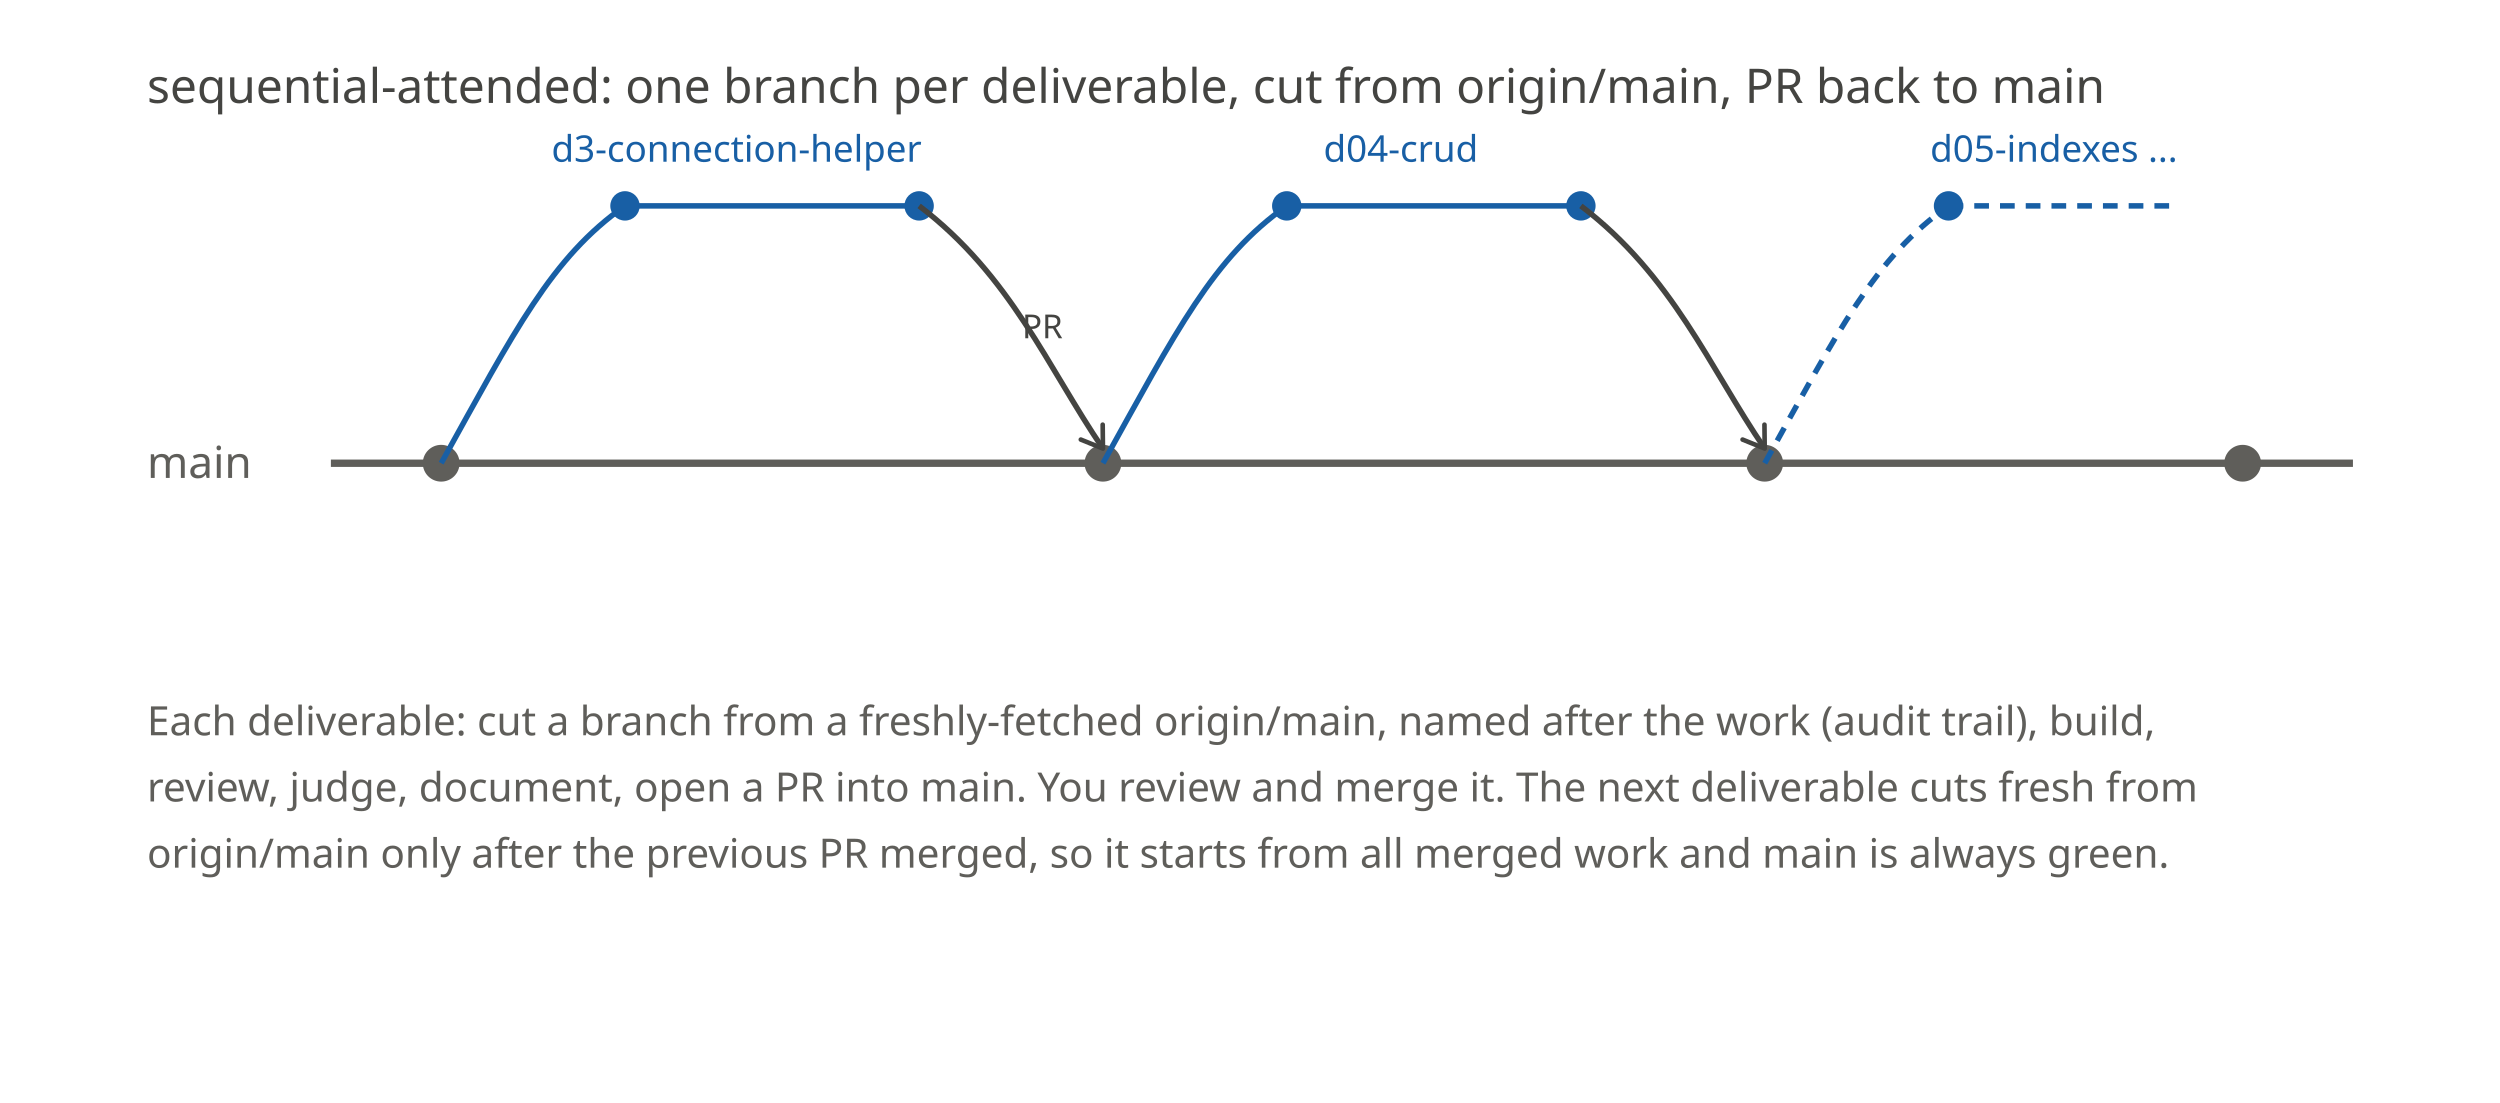
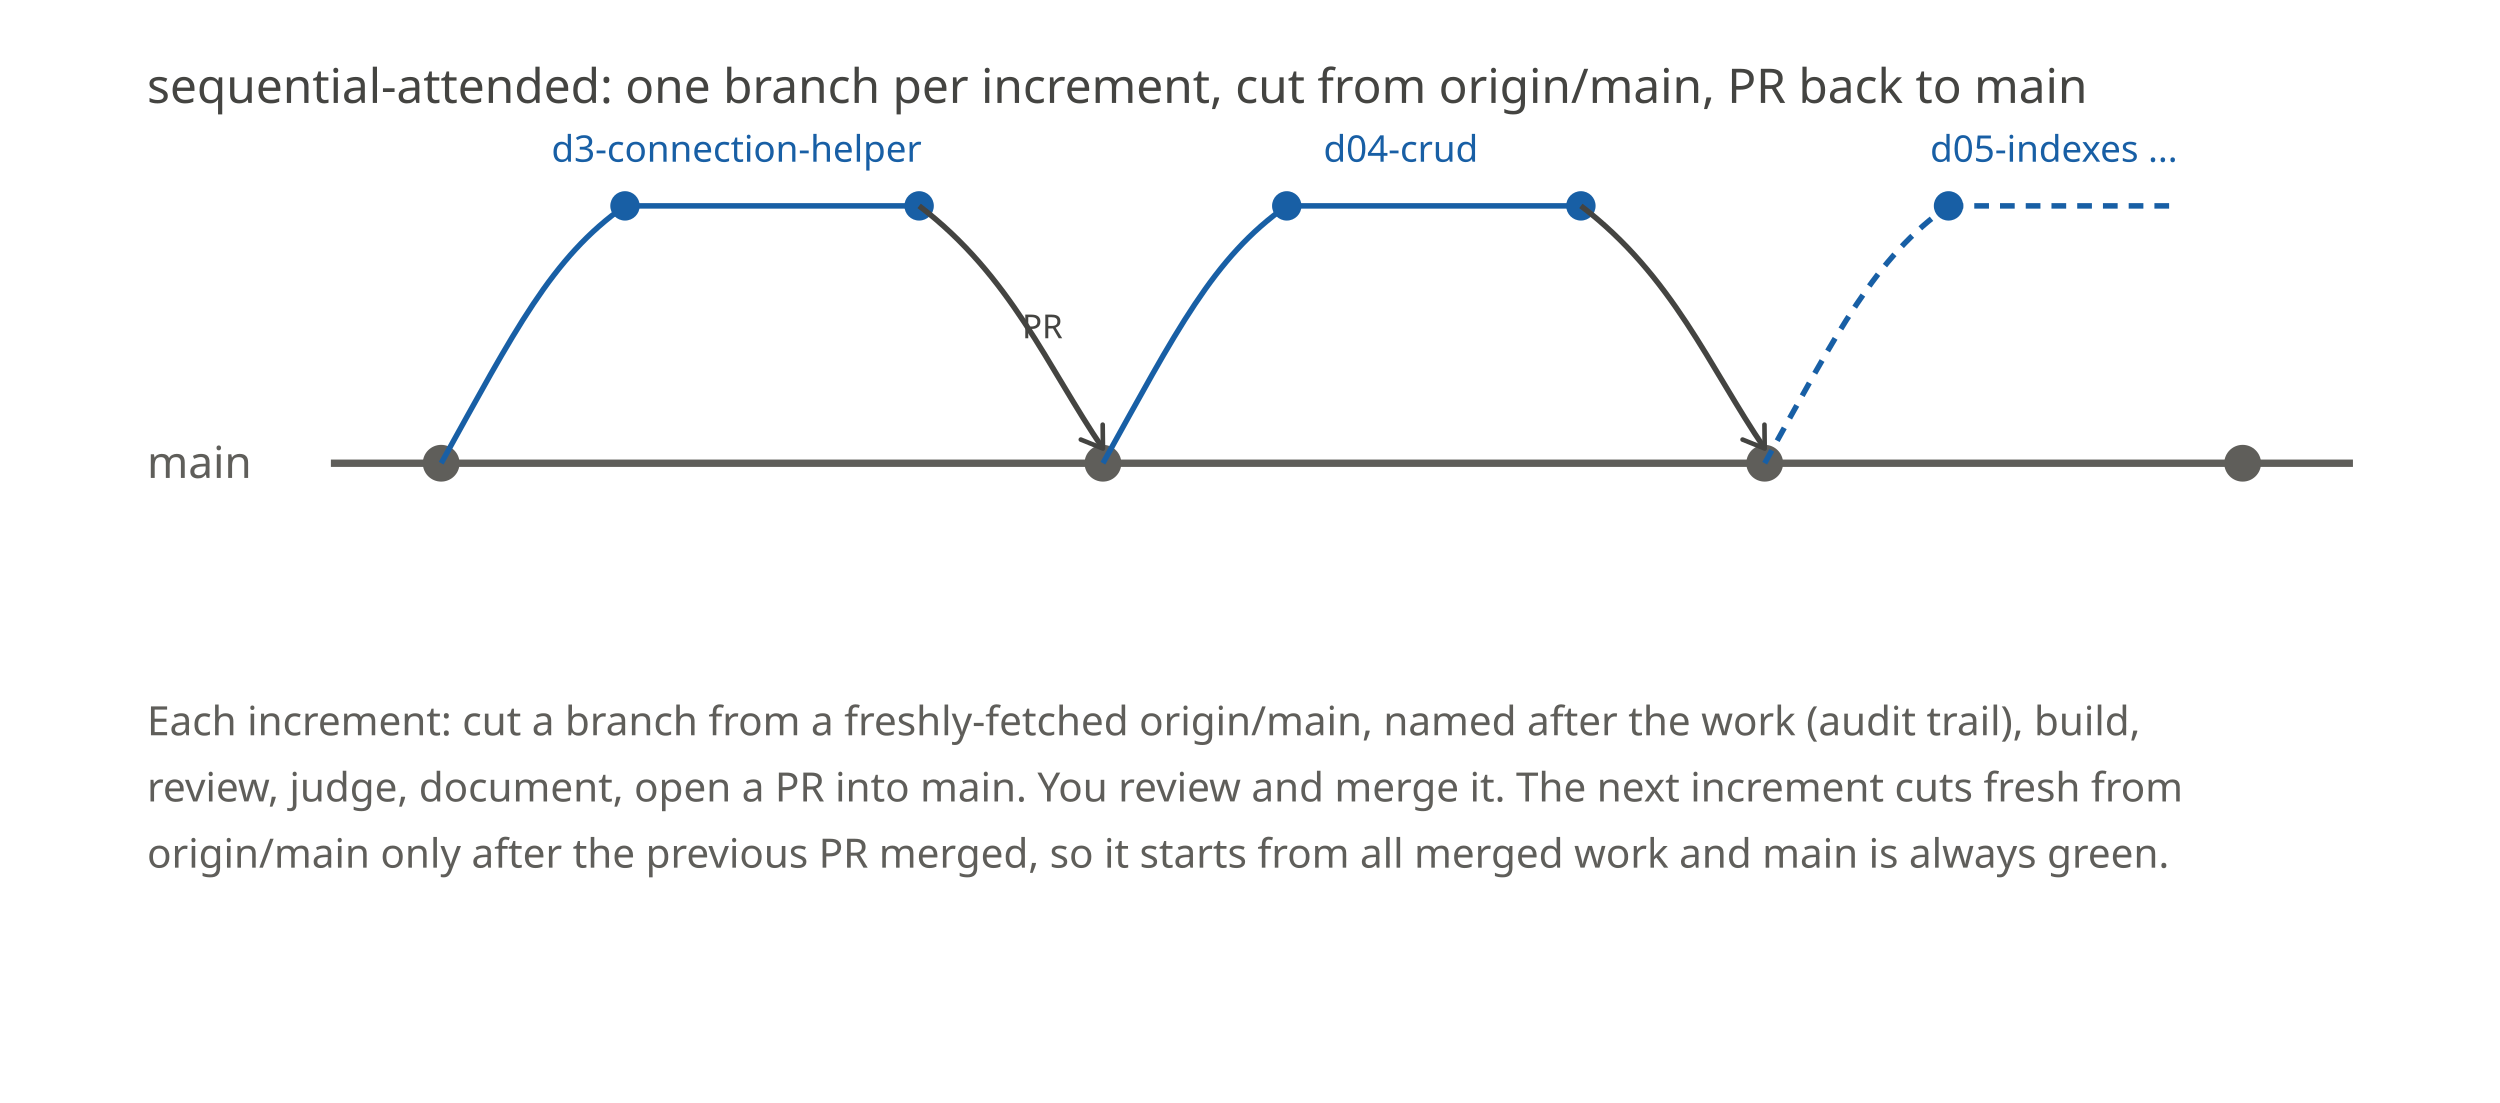
<svg xmlns="http://www.w3.org/2000/svg" width="680" viewBox="0 0 680 300" role="img" font-family="sans-serif">
  <defs>
    <marker id="arrow" viewBox="0 0 10 10" refX="8" refY="5" markerWidth="6" markerHeight="6" orient="auto-start-reverse">
      <path d="M2 1L8 5L2 9" fill="none" stroke="context-stroke" stroke-width="1.4" stroke-linecap="round" stroke-linejoin="round" />
    </marker>
  </defs>
-   <text x="40" y="28" fill="#444441" font-size="13" font-weight="500">sequential-attended: one branch per deliverable, cut from origin/main, PR back to main</text>
+   <text x="40" y="28" fill="#444441" font-size="13" font-weight="500">sequential-attended: one branch per increment, cut from origin/main, PR back to main</text>
  <text x="40" y="130" fill="#5F5E5A" font-size="12" font-weight="500">main</text>
  <line x1="90" y1="126" x2="640" y2="126" stroke="#5F5E5A" stroke-width="2" />
  <circle cx="120" cy="126" r="5" fill="#5F5E5A" />
  <circle cx="300" cy="126" r="5" fill="#5F5E5A" />
  <circle cx="480" cy="126" r="5" fill="#5F5E5A" />
  <circle cx="610" cy="126" r="5" fill="#5F5E5A" />
  <path d="M120 126 C140 90, 150 70, 170 56" fill="none" stroke="#185FA5" stroke-width="1.5" />
  <line x1="170" y1="56" x2="250" y2="56" stroke="#185FA5" stroke-width="1.5" />
  <circle cx="170" cy="56" r="4" fill="#185FA5" />
  <circle cx="250" cy="56" r="4" fill="#185FA5" />
  <path d="M250 56 C275 75, 285 100, 300 122" fill="none" stroke="#444441" stroke-width="1.5" marker-end="url(#arrow)" />
  <text x="150" y="44" fill="#185FA5" font-size="10">d3-connection-helper</text>
  <text x="278" y="92" fill="#444441" font-size="9">PR</text>
  <path d="M300 126 C320 90, 330 70, 350 56" fill="none" stroke="#185FA5" stroke-width="1.5" />
  <line x1="350" y1="56" x2="430" y2="56" stroke="#185FA5" stroke-width="1.5" />
  <circle cx="350" cy="56" r="4" fill="#185FA5" />
  <circle cx="430" cy="56" r="4" fill="#185FA5" />
  <path d="M430 56 C455 75, 465 100, 480 122" fill="none" stroke="#444441" stroke-width="1.5" marker-end="url(#arrow)" />
  <text x="360" y="44" fill="#185FA5" font-size="10">d04-crud</text>
  <path d="M480 126 C500 90, 510 70, 530 56" fill="none" stroke="#185FA5" stroke-width="1.5" stroke-dasharray="4 3" />
  <line x1="530" y1="56" x2="590" y2="56" stroke="#185FA5" stroke-width="1.5" stroke-dasharray="4 3" />
  <circle cx="530" cy="56" r="4" fill="#185FA5" />
  <text x="525" y="44" fill="#185FA5" font-size="10">d05-indexes ...</text>
-   <text x="40" y="200" fill="#5F5E5A" font-size="11">Each deliverable: cut a branch from a freshly-fetched origin/main, named after the work (audit trail), build,</text>
-   <text x="40" y="218" fill="#5F5E5A" font-size="11">review, judge, document, open a PR into main. You review and merge it. The next deliverable cuts fresh from</text>
+   <text x="40" y="200" fill="#5F5E5A" font-size="11">Each increment: cut a branch from a freshly-fetched origin/main, named after the work (audit trail), build,</text>
+   <text x="40" y="218" fill="#5F5E5A" font-size="11">review, judge, document, open a PR into main. You review and merge it. The next increment cuts fresh from</text>
  <text x="40" y="236" fill="#5F5E5A" font-size="11">origin/main only after the previous PR merged, so it starts from all merged work and main is always green.</text>
</svg>
